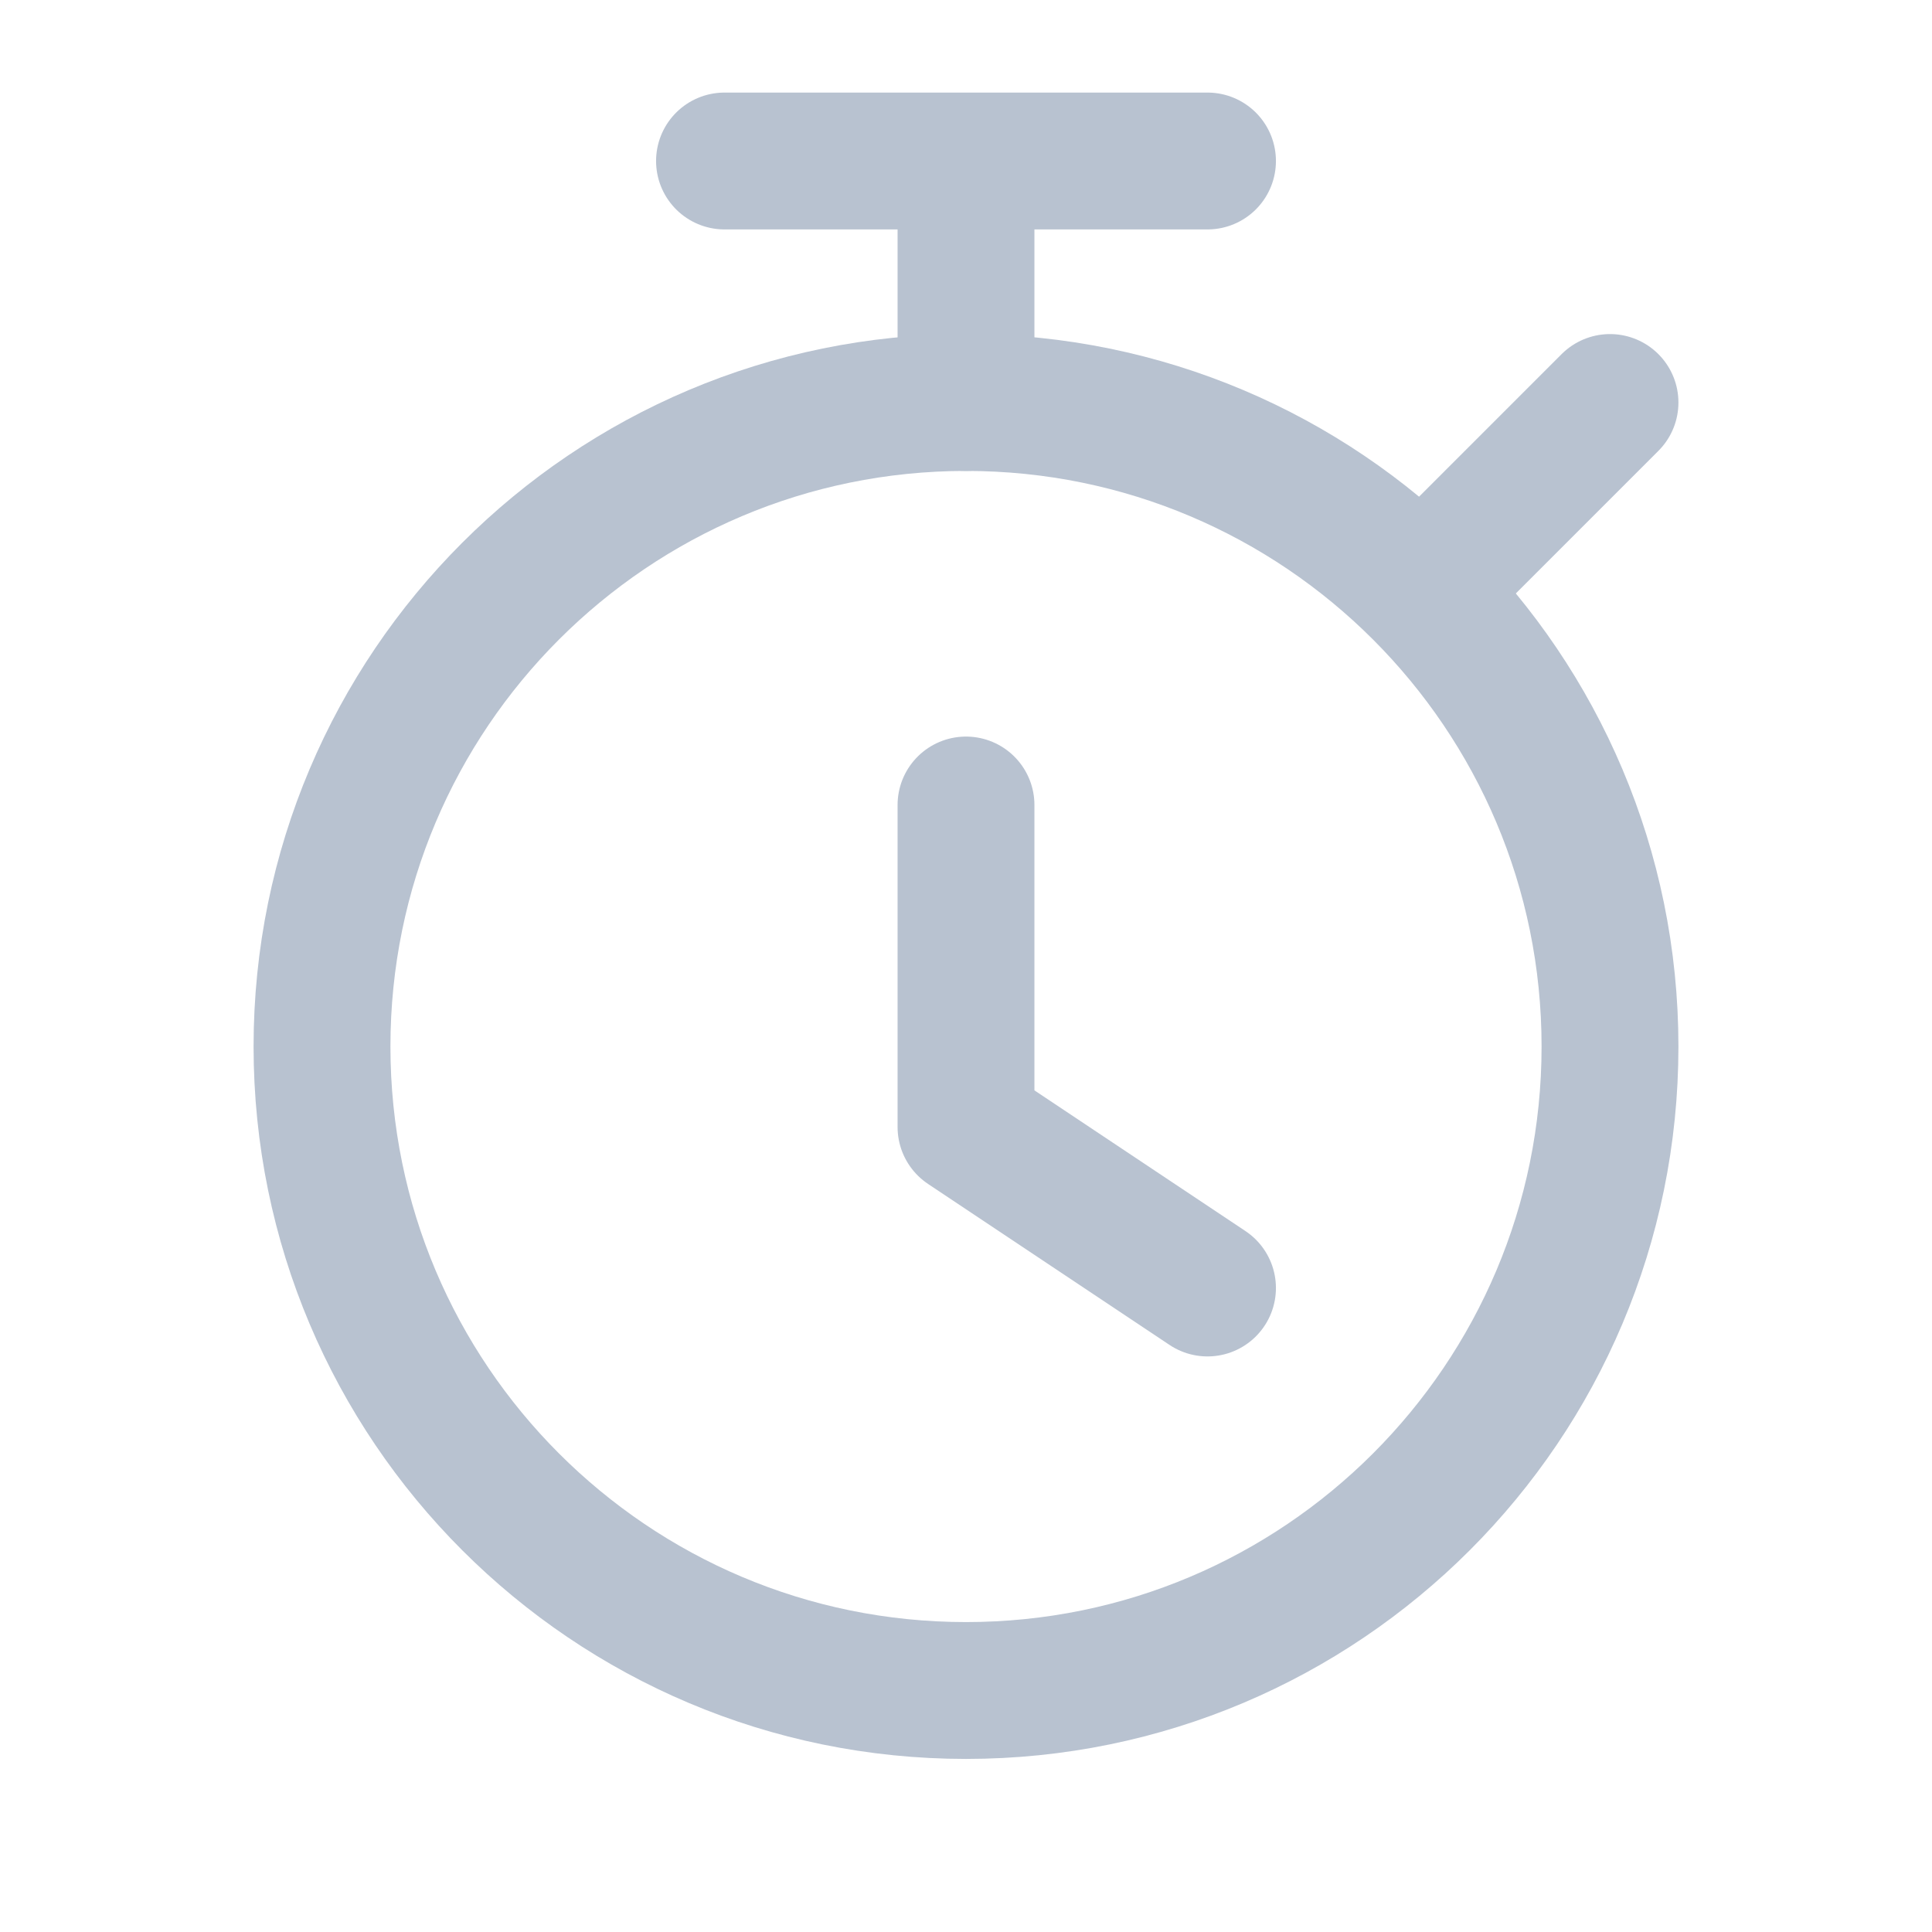
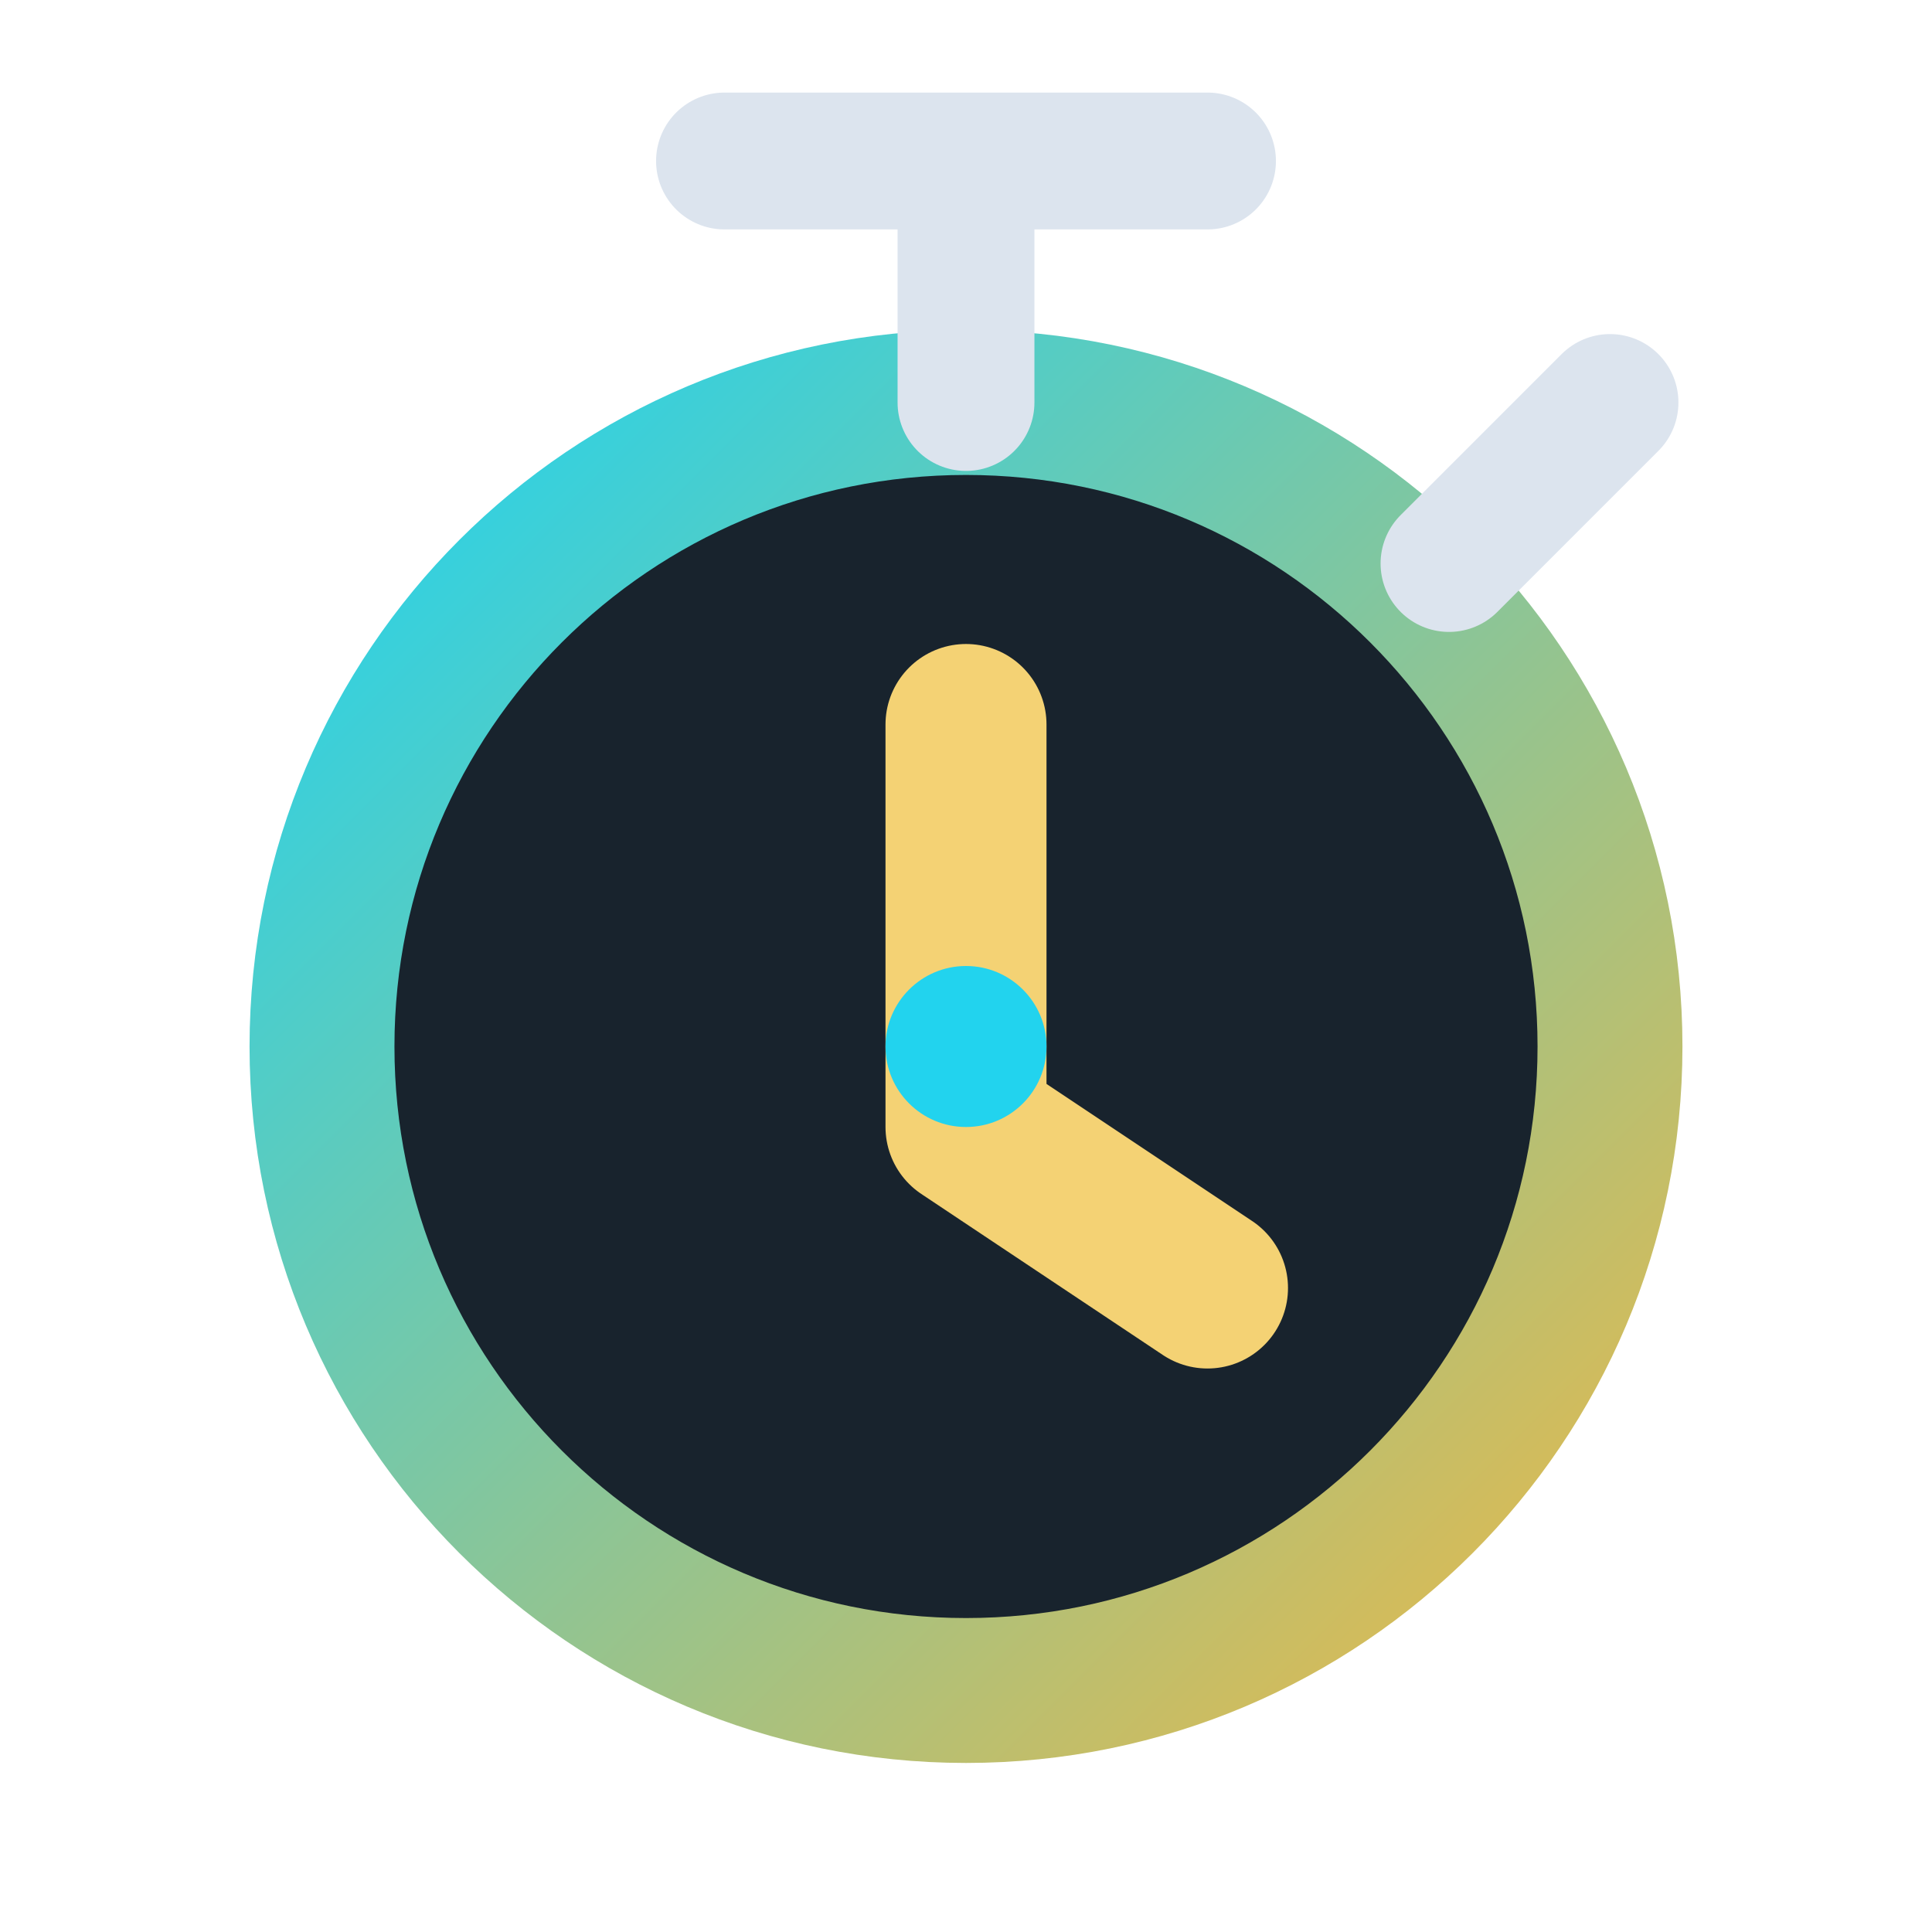
- <svg xmlns="http://www.w3.org/2000/svg" width="24" height="24" viewBox="0 0 24 24" fill="none" stroke="#B8C2D0" stroke-width="1.7" stroke-linecap="round" stroke-linejoin="round">
-   <circle cx="12" cy="13" r="8" />
-   <path d="M9 2h6m-3 0v3m6 2 2-2m-8 5v4l3 2" />
+ <svg xmlns="http://www.w3.org/2000/svg" width="24" height="24" viewBox="0 0 24 24" fill="none">
+   <defs>
+     <linearGradient id="a" x1="4" y1="5" x2="20" y2="21" gradientUnits="userSpaceOnUse">
+       <stop stop-color="#22D3EE" />
+       <stop offset="1" stop-color="#E8B94A" />
+     </linearGradient>
+   </defs>
+   <circle cx="12" cy="13" r="8" fill="#18232D" stroke="url(#a)" stroke-width="1.8" />
+   <path d="M9 2h6m-3 0v3m6 2 2-2" stroke="#DCE4EE" stroke-width="1.7" stroke-linecap="round" />
+   <path d="M12 9v5l3 2" stroke="#F4D274" stroke-width="2" stroke-linecap="round" stroke-linejoin="round" />
+   <circle cx="12" cy="13" r="1" fill="#22D3EE" />
</svg>
